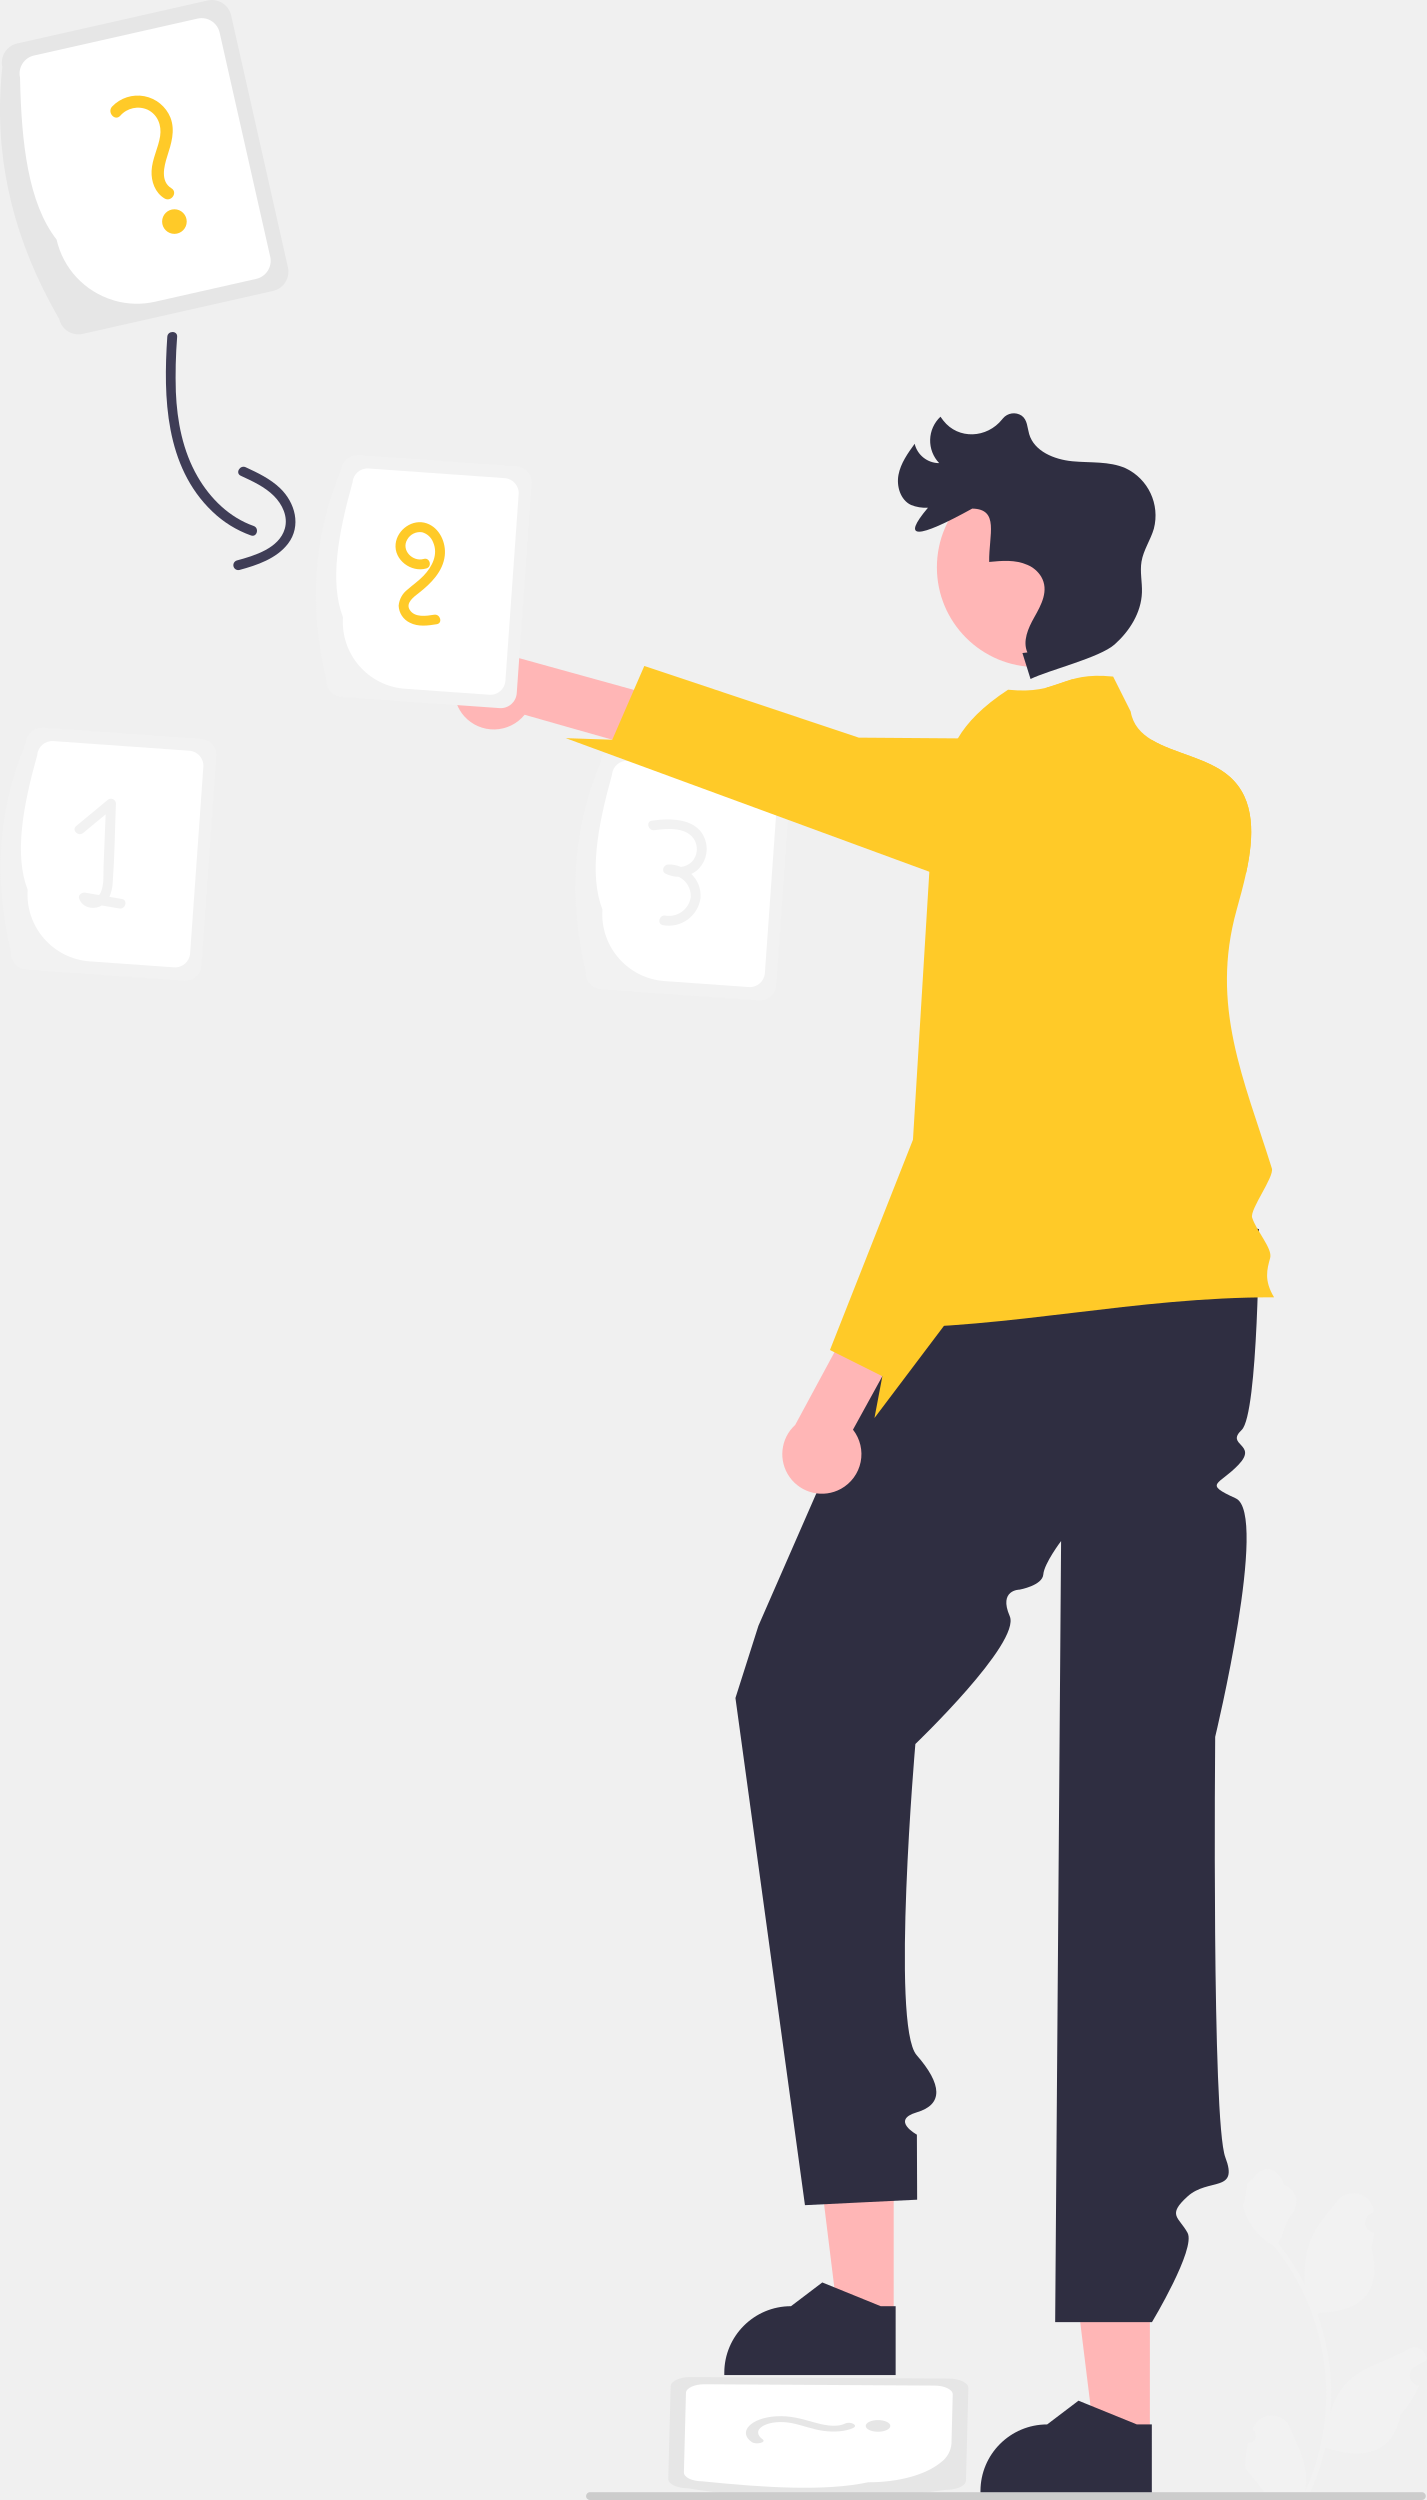
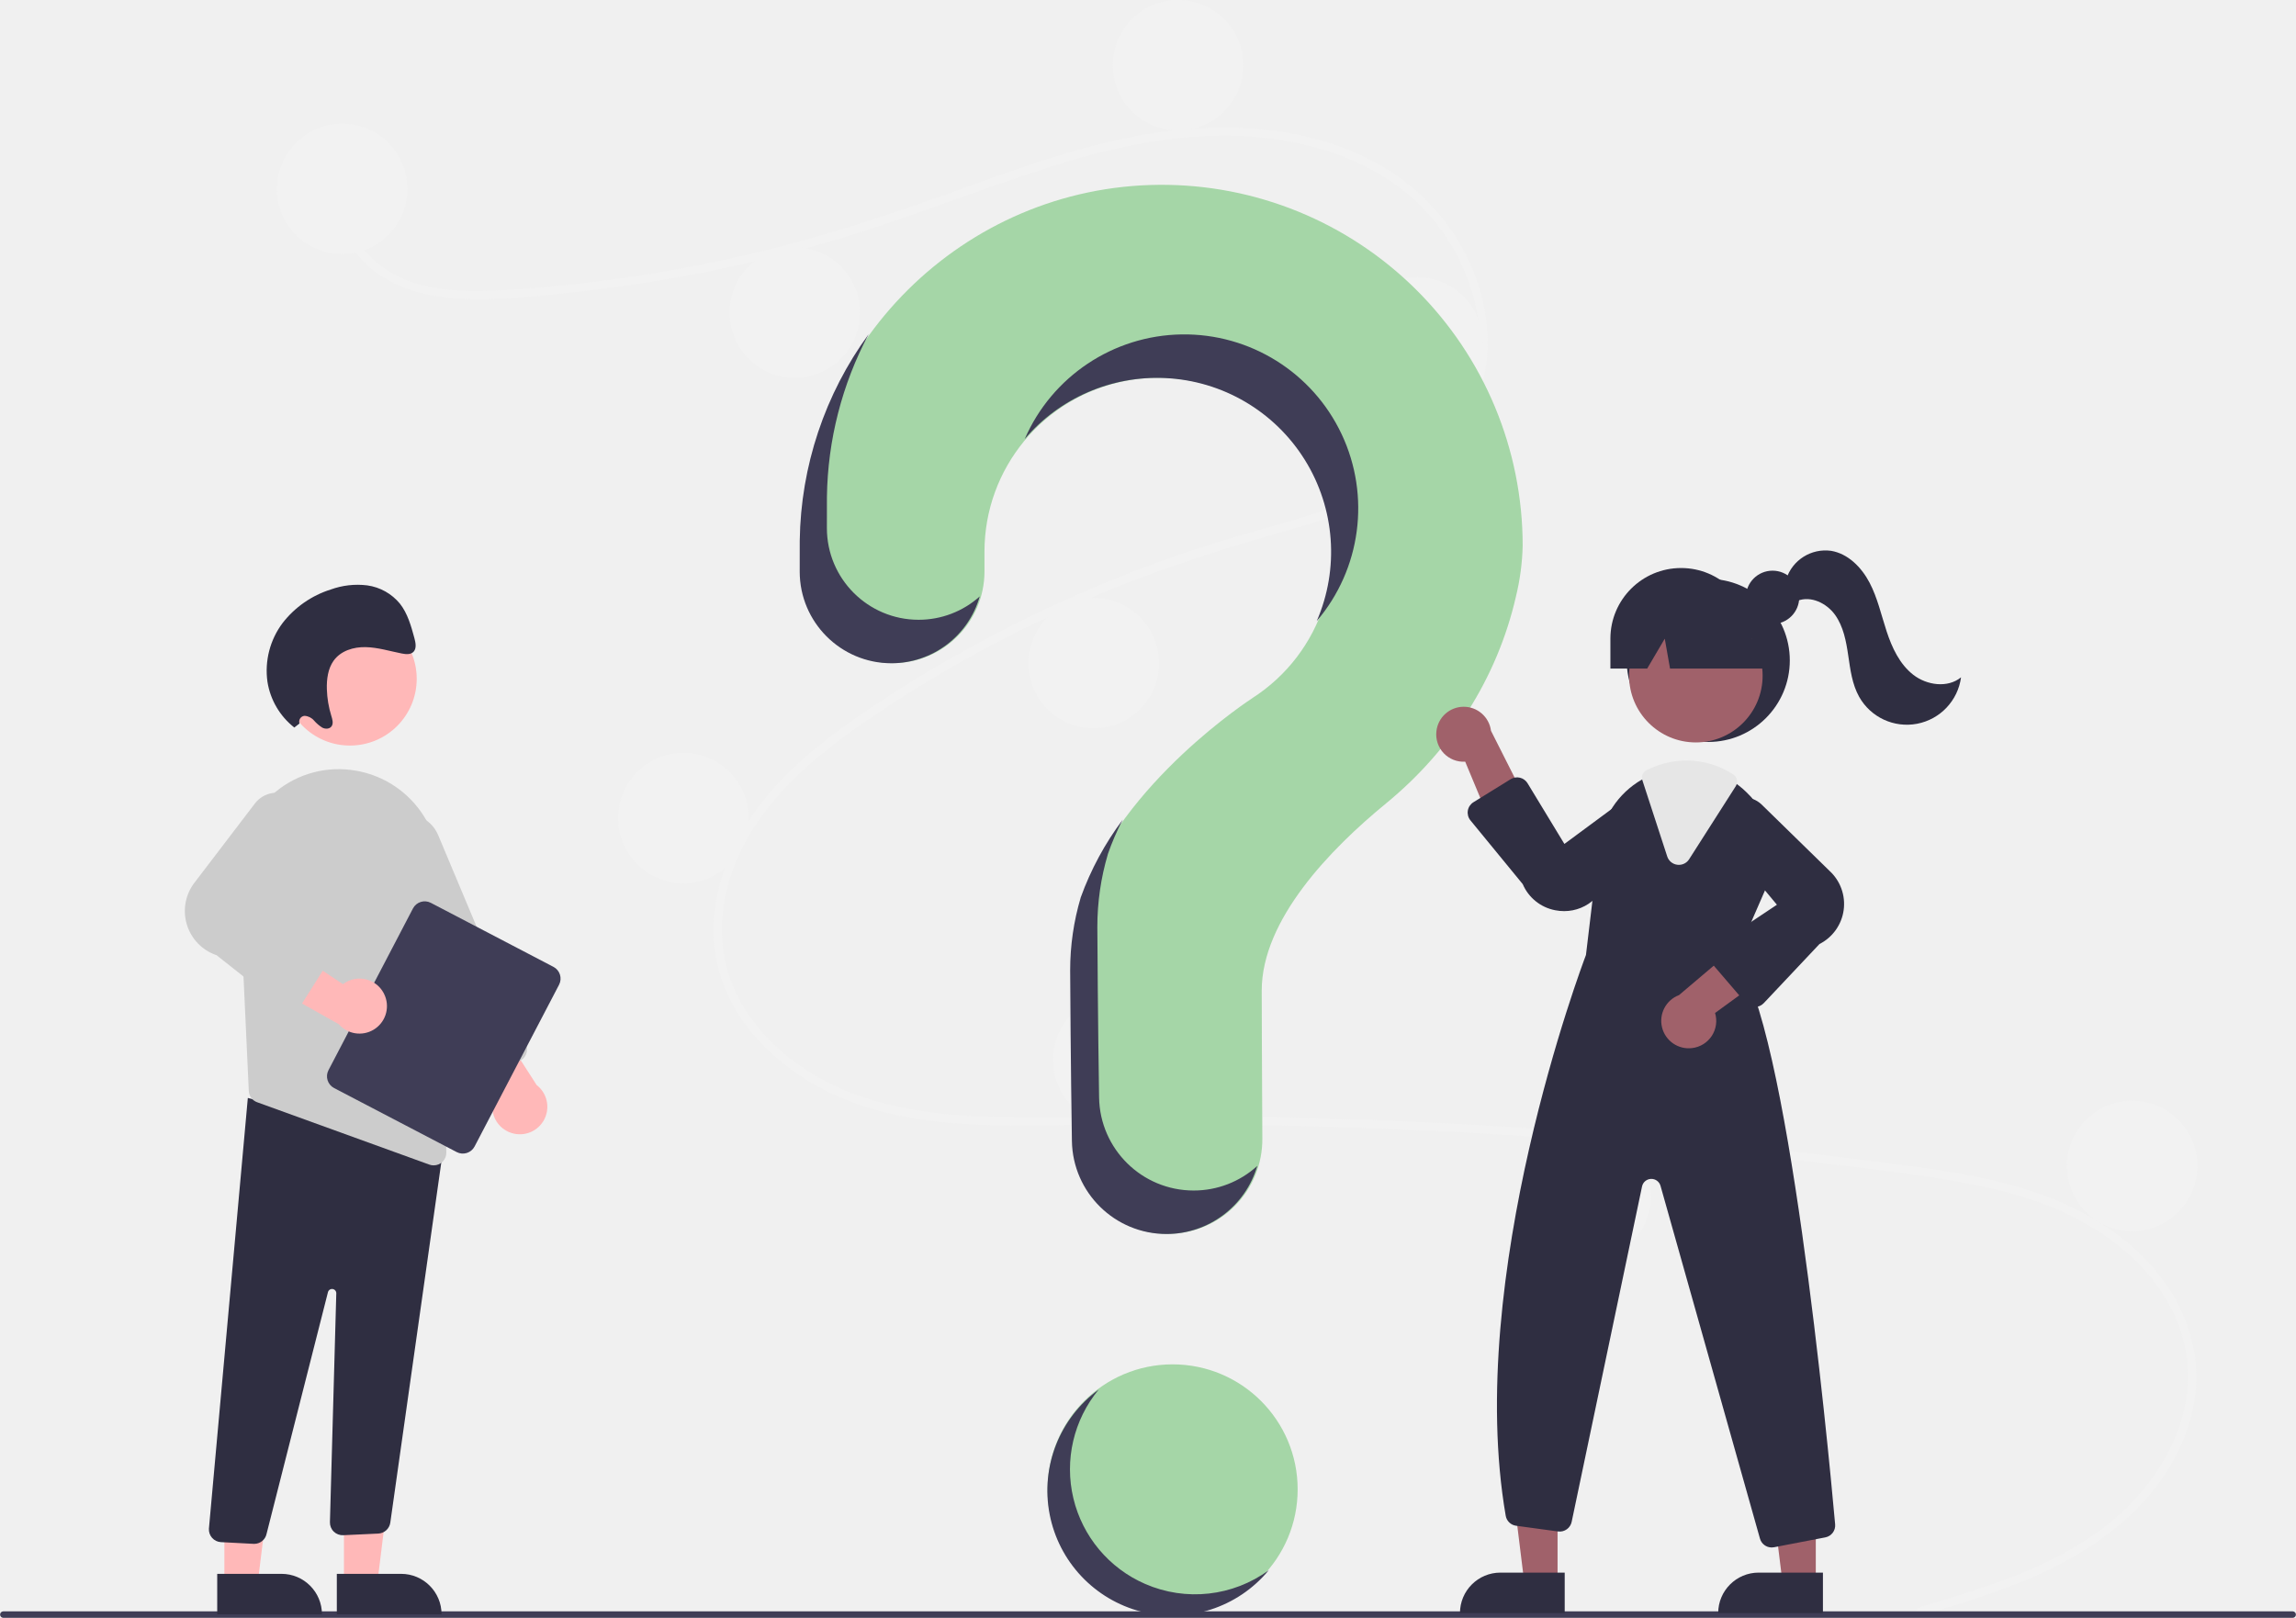
- <svg xmlns="http://www.w3.org/2000/svg" data-name="Layer 1" width="434.258" height="761.185" viewBox="0 0 434.258 761.185">
-   <path d="M470.538,150.812,457.498,92.943l-4.253-18.852a6.013,6.013,0,0,0-7.194-4.534l-6.424,1.453L388.111,82.633a6,6,0,0,0-4.534,7.177c-2.766,25.749,2.696,49.502,14.546,71.732.875,1.663,1.803,3.326,2.766,4.989a5.935,5.935,0,0,0,1.698,3.011,6.025,6.025,0,0,0,5.479,1.523l6.757-1.523,4.166-.945,47.016-10.608A6.004,6.004,0,0,0,470.538,150.812Z" transform="translate(-382.8712 -69.40728)" fill="#e6e6e6" />
-   <path d="M465.147,147.591l-12.428-55.051-2.976-13.216a5.627,5.627,0,0,0-6.722-4.253l-3.956.893L393.222,86.309a5.627,5.627,0,0,0-4.253,6.722c.403,20.042,2.503,38.229,11.133,49.327a25.064,25.064,0,0,0,17.189,18.432c.105.035.193.07.298.105.07.018.158.053.228.07a24.88,24.88,0,0,0,12.236.315l30.842-6.967A5.627,5.627,0,0,0,465.147,147.591Z" transform="translate(-382.8712 -69.40728)" fill="#fff" />
-   <path d="M419.474,104.665a7.175,7.175,0,0,1,8.396-1.831c3.059,1.528,4.246,4.779,3.757,8.012-.546,3.611-2.432,6.899-2.604,10.596-.15,3.236,1.056,6.636,3.924,8.378,2.056,1.249,4.172-1.843,2.106-3.098-3.4-2.065-2.257-6.604-1.271-9.7,1.231-3.866,2.514-7.807.991-11.79A10.759,10.759,0,0,0,417.011,101.841c-1.622,1.749.821,4.595,2.463,2.824Z" transform="translate(-382.8712 -69.40728)" fill="#ffca28" />
-   <circle cx="53.105" cy="67.463" r="3.747" fill="#ffca28" />
-   <path d="M671.786,793.624l-59.315-.354-19.324-.113c-3.321-.017-6.043,1.245-6.08,2.82l-.078,3.124-.651,25.047c-.05,1.565,2.608,2.864,5.928,2.882a251.579,251.579,0,0,0,73.149,1.186q2.731-.331,5.494-.727a11.216,11.216,0,0,0,3.323-.452c1.64-.506,2.724-1.373,2.753-2.36l.087-3.285.048-2.026.594-22.86C677.751,794.931,675.089,793.639,671.786,793.624Z" transform="translate(-382.8712 -69.40728)" fill="#e6e6e6" />
-   <path d="M667.401,795.757l-56.432-.327-13.545-.082c-3.104-.018-5.659,1.161-5.697,2.633l-.05,1.923-.578,22.29c-.039,1.472,2.447,2.684,5.551,2.702,19.588,2.021,37.766,3.054,50.564.294,9.316.047,17.532-2.335,21.918-5.902.058-.045.113-.081.171-.126.033-.03.088-.067.121-.097a7.809,7.809,0,0,0,3.146-5.611l.382-14.997C672.991,796.987,670.505,795.775,667.401,795.757Z" transform="translate(-382.8712 -69.40728)" fill="#fff" />
-   <path d="M615.047,812.103c-1.73-1.228-1.911-2.898.168-4.075,2.196-1.243,5.634-1.433,8.665-.852,3.386.649,6.146,1.882,9.702,2.368,3.113.425,6.7.243,9.06-.888,1.692-.811-.825-2.128-2.525-1.313-2.798,1.341-6.948.314-9.73-.481-3.474-.994-7.01-2.02-11.238-1.755-7.693.481-11.706,4.778-7.42,7.822,1.325.941,4.66.127,3.318-.826Z" transform="translate(-382.8712 -69.40728)" fill="#e6e6e6" />
-   <ellipse cx="267.332" cy="738.628" rx="3.747" ry="1.777" fill="#e6e6e6" />
-   <path d="M386.231,359.365c-5.154-21.646-4.294-42.966,4.531-63.854a4.892,4.892,0,0,1,5.221-4.529l48.224,3.422a4.892,4.892,0,0,1,4.529,5.221l-4.531,63.854a4.892,4.892,0,0,1-5.221,4.529l-48.224-3.422A4.892,4.892,0,0,1,386.231,359.365Z" transform="translate(-382.8712 -69.40728)" fill="#f2f2f2" />
-   <path d="M391.299,340.341c-4.125-10.667-1.487-25.337,2.913-41.051a4.582,4.582,0,0,1,4.889-4.241l41.444,2.941a4.582,4.582,0,0,1,4.242,4.889l-4.032,56.821a4.582,4.582,0,0,1-4.889,4.241l-25.674-1.822A20.41,20.41,0,0,1,391.299,340.341Z" transform="translate(-382.8712 -69.40728)" fill="#fff" />
-   <path d="M419.992,343.125q-1.899-.326-3.798-.653a12.752,12.752,0,0,0,.994-4.338c.599-7.992.66-16.06.979-24.068a1.519,1.519,0,0,0-2.561-1.061q-4.769,3.95-9.538,7.9c-1.488,1.233.644,3.345,2.121,2.121q3.423-2.835,6.846-5.67-.314,7.871-.628,15.741c-.1,2.518.206,5.576-.825,7.944a3.825,3.825,0,0,1-.547.887q-2.102-.361-4.205-.722c-1.008-.173-2.289.668-1.845,1.845.965,2.559,3.809,3.368,6.247,2.381a5.078,5.078,0,0,0,.622-.333l5.339.917C421.083,346.342,421.894,343.451,419.992,343.125Z" transform="translate(-382.8712 -69.40728)" fill="#f2f2f2" />
-   <path d="M561.231,365.365c-5.154-21.646-4.294-42.966,4.531-63.854a4.892,4.892,0,0,1,5.221-4.529l48.224,3.422a4.892,4.892,0,0,1,4.529,5.221l-4.531,63.854a4.892,4.892,0,0,1-5.221,4.529l-48.224-3.422A4.892,4.892,0,0,1,561.231,365.365Z" transform="translate(-382.8712 -69.40728)" fill="#f2f2f2" />
-   <path d="M566.299,346.341c-4.125-10.667-1.487-25.337,2.913-41.051a4.582,4.582,0,0,1,4.889-4.241l41.444,2.941a4.582,4.582,0,0,1,4.242,4.889l-4.032,56.821a4.582,4.582,0,0,1-4.889,4.241l-25.674-1.822A20.41,20.41,0,0,1,566.299,346.341Z" transform="translate(-382.8712 -69.40728)" fill="#fff" />
-   <path d="M593.354,335.507a8.446,8.446,0,0,0,1.555-.943,8.607,8.607,0,0,0,2.815-8.952c-1.945-7.144-10.49-7.188-16.39-6.328-1.903.277-1.094,3.168.798,2.893,3.976-.579,10.218-1.048,12.355,3.295a5.705,5.705,0,0,1-.913,6.285,5.554,5.554,0,0,1-3.376,1.605,8.923,8.923,0,0,0-3.928-.733c-1.39.066-2.165,2.087-.757,2.795a9.012,9.012,0,0,0,4.01.945,6.5,6.5,0,0,1,3.667,6.198,6.723,6.723,0,0,1-7.692,5.633c-1.885-.379-2.692,2.512-.798,2.893a9.75,9.75,0,0,0,11.455-8.19A9.111,9.111,0,0,0,593.354,335.507Z" transform="translate(-382.8712 -69.40728)" fill="#f2f2f2" />
-   <polygon points="272.105 705.445 255.138 705.444 247.067 640 272.108 640.002 272.105 705.445" fill="#ffb6b6" />
-   <path d="M655.573,792.552l-52.175-.002v-.66a20.309,20.309,0,0,1,20.308-20.308h.001l9.53-7.23,17.782,7.231,4.555 0Z" transform="translate(-382.8712 -69.40728)" fill="#2f2e41" />
-   <polygon points="350.105 741.445 333.138 741.444 325.067 676 350.108 676.002 350.105 741.445" fill="#ffb6b6" />
-   <path d="M733.573,828.552l-52.175-.002v-.66a20.309,20.309,0,0,1,20.308-20.308h.001l9.53-7.23,17.782,7.231,4.555 0Z" transform="translate(-382.8712 -69.40728)" fill="#2f2e41" />
-   <path d="M524.227,287.49a12.068,12.068,0,0,0,18.373-.454l57.852,16.467,8.489-14.882-68.854-19.056a12.051,12.051,0,0,0-15.86,17.925Z" transform="translate(-382.8712 -69.40728)" fill="#ffb6b6" />
-   <path d="M674.667,425.226,613.795,564.407l-7,22L627.958,740.823l34.16-1.667-.077-19.802s-8.129-4.409-.026-6.803,7.762-8.473-.068-17.434-.367-94.71-.367-94.71,32.237-30.87,28.726-38.935,3.008-8.065,3.008-8.065,6.95-1.243,7.216-4.621,5.416-10.171,5.416-10.171l-1.805,237.823h29.474s13.475-22.392,10.827-27.211-6.352-5.291,0-11.055,15.674-1.047,11.513-11.906-3.092-128.034-3.092-128.034,16.396-67.997,6.266-72.614-5.094-3.965.888-10.291-4.163-5.748.909-10.537,5.277-61.152,5.277-61.152Z" transform="translate(-382.8712 -69.40728)" fill="#2f2e41" />
-   <path d="M770.795,464.407c-42.67-.1-79.28,9.49-121.95,9.39,2.78-19.24,12.495-49.396,15.274-68.641,3.908-27.067.878-43.223,4.776-70.289.39-2.65.77-5.29,1.15-7.94,1.54-10.7-2.15-21.4,4.47-32.7,2.82-4.82,7.51-9.74,15.28-14.82,16.14,1.64,15.86-5.64,32-4l5.34,10.64c.68,4.04,3.13,6.67,6.45,8.66,6.83,4.13,17.35,5.57,23.67,11.16,7.94,7.02,7.41,18.25,5.05,29.21-.84,3.9-1.91,7.76-2.92,11.39-8.129,29.247,2.262,51.559,10.734,78.689.803,2.573-6.806,12.521-6,15,1.367,4.2,6.262,9.426,5.483,12.264C768.637,455.935,767.675,459.241,770.795,464.407Z" transform="translate(-382.8712 -69.40728)" fill="#ffca28" />
-   <path d="M762.305,335.077l-93.41-.21-3-.01-110.776-40.701,14.176.481,6.58-15.17,3.17-7.29,65.29,21.82,30.18.23,56.9.42c.73.01,1.45.03,2.17.06,6.83,4.13,17.35,5.57,23.67,11.16C765.195,312.887,764.665,324.117,762.305,335.077Z" transform="translate(-382.8712 -69.40728)" fill="#ffca28" />
-   <circle cx="315.616" cy="172.742" r="30.355" fill="#ffb6b6" />
-   <path d="M694.173,268.241l2.473,7.906c5.483-2.707,21.039-6.462,25.604-10.53s8.096-9.68,8.312-15.791c.112-3.156-.653-6.339-.128-9.453.593-3.519,2.764-6.569,3.758-9.996a15.945,15.945,0,0,0-8.602-18.405c-5.032-2.211-10.786-1.591-16.256-2.125s-11.572-3.009-13.112-8.285c-.576-1.973-.51-4.299-2.272-5.59a4.312,4.312,0,0,0-5.71.826q-.122.138-.234.279c-4.63,5.809-13.357,6.24-17.924.381q-.448-.574-.861-1.175a9.948,9.948,0,0,0-.394,14.133,7.672,7.672,0,0,1-7.465-5.887c-2.095,2.893-4.245,5.911-4.918,9.419s.577,7.657,3.794,9.21a12.327,12.327,0,0,0,5.168.846c-8.299,9.817-3.32,9.534,13.487.256,8.338.158,5.045,7.906,5.153,16.245v0c3.924-.377,7.965-.746,11.676.907a8.961,8.961,0,0,1,4.165,3.579c2.452,4.212.019,8.59-2.137,12.422-1.843,3.275-3.591,7.219-2.061,10.652" transform="translate(-382.8712 -69.40728)" fill="#2f2e41" />
-   <path d="M638.926,522.715a12.068,12.068,0,0,0,3.656-18.012L671.54,451.983l-12.613-11.595-33.937,62.868a12.051,12.051,0,0,0,13.935,19.459Z" transform="translate(-382.8712 -69.40728)" fill="#ffb6b6" />
-   <path d="M709.555,276.177l-6.75,120.92-32.52,75.99-21.166,28.069,2.406-12.719-14.59-7.3-1.37-.68,19.42-49.19,5.86-14.84,2.73-44.67,2.58-42.24a52.634,52.634,0,0,1,19.34-37.63l16.2-13.16Z" transform="translate(-382.8712 -69.40728)" fill="#ffca28" />
-   <path d="M482.231,276.365c-5.154-21.646-4.294-42.966,4.531-63.854a4.892,4.892,0,0,1,5.221-4.529l48.224,3.422a4.892,4.892,0,0,1,4.529,5.221l-4.531,63.854a4.892,4.892,0,0,1-5.221,4.529l-48.224-3.422A4.892,4.892,0,0,1,482.231,276.365Z" transform="translate(-382.8712 -69.40728)" fill="#f2f2f2" />
-   <path d="M487.299,257.341c-4.125-10.667-1.487-25.337,2.913-41.051a4.582,4.582,0,0,1,4.889-4.241l41.444,2.941a4.582,4.582,0,0,1,4.242,4.889l-4.032,56.821a4.582,4.582,0,0,1-4.889,4.241l-25.674-1.822A20.41,20.41,0,0,1,487.299,257.341Z" transform="translate(-382.8712 -69.40728)" fill="#fff" />
-   <path d="M512.785,228.747c-4.248-1.474-8.973,1.885-9.455,6.242-.546,4.937,4.764,8.835,9.362,7.493,1.85-.54,1.063-3.436-.797-2.893-3.37.984-6.965-2.655-5.028-5.909a4.431,4.431,0,0,1,4.527-2.215,5.018,5.018,0,0,1,3.344,3.035c1.654,3.726-.312,7.51-2.916,10.218-1.485,1.545-3.228,2.745-4.829,4.153a6.983,6.983,0,0,0-2.746,4.954,5.997,5.997,0,0,0,3.412,5.182c2.558,1.315,5.467.897,8.188.459,1.901-.306,1.094-3.197-.798-2.893-2.38.383-5.943.963-7.451-1.518-1.291-2.125,1.369-3.991,2.819-5.121,3.643-2.841,7.328-6.51,7.875-11.34C518.74,234.637,516.729,230.115,512.785,228.747Z" transform="translate(-382.8712 -69.40728)" fill="#ffca28" />
-   <path d="M762.87,813.26a2.269,2.269,0,0,0,1.645-3.933l-.155-.618q.031-.074.062-.148a6.094,6.094,0,0,1,11.241.042c1.839,4.428,4.179,8.864,4.756,13.546a18.029,18.029,0,0,1-.316,6.2,72.281,72.281,0,0,0,6.575-30.021,69.764,69.764,0,0,0-.433-7.783q-.358-3.178-.995-6.31a73.119,73.119,0,0,0-14.5-30.99,19.459,19.459,0,0,1-8.093-8.397,14.843,14.843,0,0,1-1.35-4.056c.394.052,1.486-5.949,1.188-6.317.549-.833,1.532-1.247,2.131-2.06,2.982-4.043,7.091-3.337,9.236,2.157,4.582,2.313,4.627,6.148,1.815,9.837-1.789,2.347-2.035,5.522-3.604,8.035.162.207.329.407.491.614a73.591,73.591,0,0,1,7.681,12.169,30.593,30.593,0,0,1,1.826-14.21c1.748-4.217,5.025-7.769,7.91-11.415a6.279,6.279,0,0,1,11.184,3.083q.009.081.017.161-.643.363-1.259.77a3.078,3.078,0,0,0,1.241,5.602l.063.01a30.628,30.628,0,0,1-.807,4.579c3.702,14.316-4.29,19.53-15.701,19.764-.252.129-.497.258-.749.381a75.114,75.114,0,0,1,4.043,19.028,71.243,71.243,0,0,1-.052,11.503l.019-.136a18.826,18.826,0,0,1,6.427-10.87c4.946-4.063,11.933-5.559,17.268-8.824a3.533,3.533,0,0,1,5.411,3.437l-.022.143a20.675,20.675,0,0,0-2.319,1.117q-.643.363-1.259.77a3.078,3.078,0,0,0,1.241,5.602l.063.01c.045.006.084.013.129.019a30.655,30.655,0,0,1-5.639,8.829c-2.315,12.497-12.256,13.683-22.89,10.044h-.006a75.092,75.092,0,0,1-5.044,14.726H763.321c-.065-.2-.123-.407-.181-.607a20.475,20.475,0,0,0,4.986-.297c-1.337-1.641-2.674-3.294-4.011-4.935a1.119,1.119,0,0,1-.084-.097c-.678-.84-1.363-1.673-2.041-2.512l-0-.001a29.99,29.99,0,0,1,.879-7.64Z" transform="translate(-382.8712 -69.40728)" fill="#f2f2f2" />
-   <path d="M561.319,829.403a1.186,1.186,0,0,0,1.19,1.19h253.29a1.19,1.19,0,1,0,0-2.38h-253.29A1.187,1.187,0,0,0,561.319,829.403Z" transform="translate(-382.8712 -69.40728)" fill="#ccc" />
-   <path d="M433.807,171.94c-1.251,18.493-.65,39.482,13.705,53.201a32.861,32.861,0,0,0,11.783,7.302c1.824.643,2.609-2.254.798-2.893-7.375-2.6-13.176-8.312-17.042-14.992-4.532-7.83-6.261-16.863-6.639-25.816a153.141,153.141,0,0,1,.396-16.803c.13-1.927-2.87-1.919-3,0Z" transform="translate(-382.8712 -69.40728)" fill="#3f3d56" />
-   <path d="M456.169,214.26c3.558,1.653,7.288,3.335,10.103,6.146,2.568,2.564,4.361,6.304,3.32,9.959-1.707,5.996-9.308,8.257-14.608,9.687a1.501,1.501,0,0,0,.798,2.893c5.331-1.438,11.309-3.447,14.792-8.011,4.121-5.401,2.165-12.52-2.465-16.925-2.982-2.838-6.734-4.623-10.426-6.338-1.74-.808-3.265,1.777-1.514,2.59Z" transform="translate(-382.8712 -69.40728)" fill="#3f3d56" />
+ <svg xmlns="http://www.w3.org/2000/svg" data-name="Layer 1" width="844.675" height="595.262" viewBox="0 0 844.675 595.262">
+   <circle cx="431.393" cy="548" r="46" fill="#a5d6a7" />
+   <path d="M883.862,743.785c25.735-7.729,53.094-15.788,73.503-34.161,18.238-16.418,30.55-41.489,22.995-66.112-7.54-24.572-30.124-40.956-53.442-49.105-13.225-4.622-27.061-7.186-40.891-9.2-15.035-2.19-30.136-3.984-45.23-5.71q-91.677-10.486-184.044-12.811c-30.385-.765-60.764-.747-91.152-.306-27.139.394-55.722.384-80.899-11.151-19.578-8.97-37.348-25.289-42.803-46.734-6.297-24.755,5.318-49.964,21.98-67.892,8.783-9.45,19.047-17.404,29.636-24.717,11.487-7.934,23.375-15.306,35.521-22.188a494.634,494.634,0,0,1,74.767-34.468c12.746-4.634,25.68-8.633,38.728-12.321,11.017-3.115,22.068-6.234,32.716-10.477,20.583-8.204,40.161-22.1,45.395-44.881,4.96-21.591-3.403-45.031-18.065-61.071-16.963-18.557-42.539-26.692-67.06-28.008-27.528-1.478-54.422,5.412-80.297,14.156-27.597,9.326-54.599,20.049-82.778,27.603a556.958,556.958,0,0,1-85.196,15.837c-14.082,1.5-28.59,3.193-42.756,2.045-11.872-.962-23.684-4.454-32.434-12.88-7.503-7.225-11.972-17.154-10.435-27.632.279-1.903,3.17-1.094,2.893.798-1.87,12.755,6.8,24.509,17.484,30.529,12.348,6.958,27.374,6.968,41.122,6.172a537.825,537.825,0,0,0,88.515-12.796c28.593-6.531,56.164-15.866,83.704-25.839,26.156-9.472,52.897-18.716,80.84-20.767,24.246-1.78,49.752,1.752,70.874,14.423,18.564,11.136,32.215,29.707,36.565,51.018,4.25,20.825-1.636,41.785-17.4,56.317-16.321,15.046-38.701,21.479-59.557,27.404-26.452,7.514-52.337,16.298-77.392,27.703a485.824,485.824,0,0,0-72.8,40.928c-22.246,15.202-44.201,34.331-51.237,61.451-3.277,12.633-2.672,26.032,2.812,37.965,4.876,10.61,12.907,19.535,22.262,26.419,22.321,16.424,50.453,19.797,77.414,20.132,30.281.377,60.564-.645,90.855-.148q92.599,1.52,184.819,11.273,23.108,2.446,46.158,5.407c13.822,1.776,27.69,3.541,41.278,6.695,24.162,5.608,47.674,16.392,62.692,36.878a61.319,61.319,0,0,1,11.947,30.446c1.051,11.524-1.77,23.069-6.98,33.321-11.532,22.69-33.134,37.123-56.073,46.605-12.287,5.079-25.032,8.926-37.752,12.746-1.853.557-2.645-2.338-.798-2.893Z" transform="translate(-177.6623 -152.3692)" fill="#f2f2f2" />
+   <circle cx="125.893" cy="69.5" r="24" fill="#f2f2f2" />
+   <circle cx="292.393" cy="115" r="24" fill="#f2f2f2" />
+   <circle cx="433.393" cy="24" r="24" fill="#f2f2f2" />
+   <circle cx="521.393" cy="126" r="24" fill="#f2f2f2" />
+   <circle cx="402.393" cy="244" r="24" fill="#f2f2f2" />
+   <circle cx="251.393" cy="301" r="24" fill="#f2f2f2" />
+   <circle cx="411.393" cy="390" r="24" fill="#f2f2f2" />
+   <circle cx="583.393" cy="440" r="24" fill="#f2f2f2" />
+   <circle cx="784.393" cy="429" r="24" fill="#f2f2f2" />
+   <path d="M604.128,220.373c-71.892.508-130.756,58.93-131.777,130.816-.009.664-.014,5.33-.013,11.434a33.748,33.748,0,0,0,33.744,33.746h0a33.769,33.769,0,0,0,33.761-33.798c-.003-4.152-.006-7.026-.006-7.202a64,64,0,1,1,98.52,53.879l.012.014s-48.028,30.92-62.671,73.335l.012.003a94.004,94.004,0,0,0-3.874,26.768c0,3.725.219,36.321.643,62.778a34.786,34.786,0,0,0,34.79,34.222h0a34.796,34.796,0,0,0,34.794-35.011c-.147-24.229-.227-52.442-.227-54.489,0-26.045,25.125-51.995,45.764-68.917,23.766-19.487,40.868-46.043,47.737-75.999a86.762,86.762,0,0,0,2.499-18.834A132.75,132.75,0,0,0,604.128,220.373Z" transform="translate(-177.6623 -152.3692)" fill="#a5d6a7" />
+   <path d="M1021.147,747.631H178.853a1.191,1.191,0,0,1,0-2.381h842.294a1.191,1.191,0,0,1,0,2.381Z" transform="translate(-177.6623 -152.3692)" fill="#3f3d56" />
+   <circle cx="628.449" cy="242.996" r="30" fill="#2f2e41" />
+   <polygon points="573.012 582.129 560.753 582.129 554.92 534.841 573.015 534.841 573.012 582.129" fill="#a0616a" />
+   <path d="M551.996,578.626h23.644a0,0,0,0,1,0,0v14.887a0,0,0,0,1,0,0H537.109a0,0,0,0,1,0,0v0A14.887,14.887,0,0,1,551.996,578.626Z" fill="#2f2e41" />
+   <polygon points="668.012 582.129 655.753 582.129 649.92 534.841 668.015 534.841 668.012 582.129" fill="#a0616a" />
+   <path d="M646.996,578.626h23.644a0,0,0,0,1,0,0v14.887a0,0,0,0,1,0,0H632.109a0,0,0,0,1,0,0v0A14.887,14.887,0,0,1,646.996,578.626Z" fill="#2f2e41" />
+   <circle cx="623.89" cy="248.61" r="24.561" fill="#a0616a" />
+   <path d="M816.191,504.775l10.99-25.25a31.383,31.383,0,0,0-6.95-35.6,31.873,31.873,0,0,0-3.07-2.67,30.935,30.935,0,0,0-18.99-6.57,32.179,32.179,0,0,0-13.4,2.98c-.36.16-.71.33-1.07.5-.69.33-1.37.69-2.03,1.06a31.678,31.678,0,0,0-15.7,23.88l-4.85,40.64c-1.22,3.19-44.74,118.39-29.52,206.34a4.467,4.467,0,0,0,3.82,3.67l15.43,2.1a4.497,4.497,0,0,0,5.01-3.53l25.89-123.41a3.503,3.503,0,0,1,6.8-.23l36.58,129.78a4.471,4.471,0,0,0,4.31,3.28,5.122,5.122,0,0,0,.87-.08l18.85-3.63a4.471,4.471,0,0,0,3.63-4.81C850.021,682.335,835.301,527.605,816.191,504.775Z" transform="translate(-177.6623 -152.3692)" fill="#2f2e41" />
+   <path d="M706.102,421.419A10.056,10.056,0,0,0,716.696,432.623l13.729,32.992,10.385-15.394-14.629-28.97a10.11,10.11,0,0,0-20.079.169Z" transform="translate(-177.6623 -152.3692)" fill="#a0616a" />
+   <path d="M800.19,537.996a10.056,10.056,0,0,0,8.427-12.913l28.885-21.038-17.39-6.512-24.764,20.977a10.11,10.11,0,0,0,4.842,19.487Z" transform="translate(-177.6623 -152.3692)" fill="#a0616a" />
+   <path d="M753.102,487.61a17.057,17.057,0,0,1-3.298-.325,16.305,16.305,0,0,1-11.948-9.616l-19.234-23.453a4.501,4.501,0,0,1,1.111-6.681l13.684-8.471a4.5,4.5,0,0,1,6.215,1.49l13.556,22.334L779.15,443.702A9.721,9.721,0,0,1,790.46,459.264l-25.912,23.637A16.253,16.253,0,0,1,753.102,487.61Z" transform="translate(-177.6623 -152.3692)" fill="#2f2e41" />
+   <path d="M823.252,522.883c-.035,0-.071,0-.106-.001a4.508,4.508,0,0,1-3.311-1.57l-12.166-14.193a4.5,4.5,0,0,1,.92-6.673l22.781-15.188-20.638-24.812a9.721,9.721,0,0,1,14.887-12.183l25.084,24.513a16.525,16.525,0,0,1-3.675,26.94l-20.501,21.754A4.507,4.507,0,0,1,823.252,522.883Z" transform="translate(-177.6623 -152.3692)" fill="#2f2e41" />
+   <path d="M795.307,470.584a4.632,4.632,0,0,1-.584-.037,4.461,4.461,0,0,1-3.71-3.069l-9.142-28.029a3.083,3.083,0,0,1,1.594-3.725l.297-.14c.269-.128.535-.254.807-.375a32.574,32.574,0,0,1,13.603-3.023,31.327,31.327,0,0,1,17.161,5.157,3.13,3.13,0,0,1,.901,4.294L799.084,468.504A4.455,4.455,0,0,1,795.307,470.584Z" transform="translate(-177.6623 -152.3692)" fill="#e6e6e6" />
+   <circle cx="652.101" cy="219.786" r="9.817" fill="#2f2e41" />
+   <path d="M796.111,361.365h0a26,26,0,0,0-26,26v11h13.529l6.471-11,1.941,11h41.059l-11-11A26,26,0,0,0,796.111,361.365Z" transform="translate(-177.6623 -152.3692)" fill="#2f2e41" />
+   <path d="M834.809,365.431a15.15,15.15,0,0,1,16.481-10.396c6.256,1.046,11.202,6.075,14.149,11.691s4.308,11.903,6.289,17.928,4.791,12.084,9.793,15.984,12.677,4.958,17.59.946a20.118,20.118,0,0,1-37.477,7.181c-2.592-4.612-3.261-10.017-4.03-15.251s-1.767-10.65-4.862-14.94-8.888-7.093-13.804-5.139Z" transform="translate(-177.6623 -152.3692)" fill="#2f2e41" />
+   <path d="M515.609,380.408h0a33.748,33.748,0,0,1-33.744-33.746c-0-6.104.004-10.771.013-11.434a131.507,131.507,0,0,1,15.359-59.909,131.803,131.803,0,0,0-25.359,75.909c-.009.664-.014,5.33-.013,11.434a33.748,33.748,0,0,0,33.744,33.746h0A33.773,33.773,0,0,0,538.097,371.817,33.622,33.622,0,0,1,515.609,380.408Z" transform="translate(-177.6623 -152.3692)" fill="#3f3d56" />
+   <path d="M606.415,291.478a64.004,64.004,0,0,1,55.659,89.413,63.997,63.997,0,1,0-107.426-66.985A63.871,63.871,0,0,1,606.415,291.478Z" transform="translate(-177.6623 -152.3692)" fill="#3f3d56" />
+   <path d="M616.797,590.408h0a34.787,34.787,0,0,1-34.79-34.222c-.423-26.456-.643-59.052-.643-62.778a94.004,94.004,0,0,1,3.874-26.768l-.012-.003a95.069,95.069,0,0,1,5.494-12.701,110.047,110.047,0,0,0-15.494,28.701l.012.003a94.004,94.004,0,0,0-3.874,26.768c0,3.725.219,36.321.643,62.778a34.787,34.787,0,0,0,34.79,34.222h0a34.803,34.803,0,0,0,33.402-25.048A34.66,34.66,0,0,1,616.797,590.408Z" transform="translate(-177.6623 -152.3692)" fill="#3f3d56" />
+   <polygon points="126.541 582.585 138.8 582.584 144.633 535.296 126.538 535.297 126.541 582.585" fill="#ffb8b8" />
+   <path d="M301.576,731.451H340.107a0,0,0,0,1,0,0v14.887a0,0,0,0,1,0,0H316.463A14.887,14.887,0,0,1,301.576,731.451v0A0,0,0,0,1,301.576,731.451Z" transform="translate(464.0541 1325.404) rotate(179.9974)" fill="#2f2e41" />
+   <polygon points="82.541 582.585 94.8 582.584 100.633 535.296 82.538 535.297 82.541 582.585" fill="#ffb8b8" />
+   <path d="M257.576,731.451H296.107a0,0,0,0,1,0,0v14.887a0,0,0,0,1,0,0H272.463A14.887,14.887,0,0,1,257.576,731.451v0A0,0,0,0,1,257.576,731.451Z" transform="translate(376.0541 1325.406) rotate(179.9974)" fill="#2f2e41" />
+   <path d="M270.917,720.411l-11.975-.63a4.673,4.673,0,0,1-4.419-4.967l14.313-158.466,65.911,17.786,6.35-1.732L321.239,712.686a4.696,4.696,0,0,1-4.358,3.945l-12.909.601a4.674,4.674,0,0,1-4.931-4.796l2.339-84.196a1.558,1.558,0,0,0-3.083-.36L275.739,716.692a4.646,4.646,0,0,1-4.569,3.725C271.086,720.418,271.002,720.416,270.917,720.411Z" transform="translate(-177.6623 -152.3692)" fill="#2f2e41" />
+   <circle cx="128.742" cy="249.759" r="24.561" fill="#ffb8b8" />
+   <path d="M265.512,474.287l2.701,58.267.976,21.199a4.642,4.642,0,0,0,3.074,4.175l63.336,22.943a4.477,4.477,0,0,0,1.6.28,4.644,4.644,0,0,0,4.664-4.788L339.266,471.597A36.93,36.93,0,0,0,308.522,435.92c-.613-.093-1.236-.187-1.859-.27a36.249,36.249,0,0,0-29.165,9.441,37.236,37.236,0,0,0-11.986,29.196Z" transform="translate(-177.6623 -152.3692)" fill="#ccc" />
+   <path d="M365.855,569.245a10.064,10.064,0,0,1-5.369-15.227l-21.478-28.56,18.534-1.147,17.554,27.297a10.111,10.111,0,0,1-9.242,17.637Z" transform="translate(-177.6623 -152.3692)" fill="#ffb8b8" />
+   <path d="M350.753,548.85a4.644,4.644,0,0,1-2.541-2.518L315.854,469.237a12.463,12.463,0,1,1,22.984-9.647l32.358,77.095a4.679,4.679,0,0,1-2.5,6.118l-14.365,6.029a4.642,4.642,0,0,1-3.577.017Z" transform="translate(-177.6623 -152.3692)" fill="#ccc" />
+   <path d="M298.508,546.131,329.587,486.622a4.878,4.878,0,0,1,6.575-2.063l45.112,23.56a4.878,4.878,0,0,1,2.063,6.575l-31.079,59.509a4.878,4.878,0,0,1-6.575,2.063L300.571,552.706A4.878,4.878,0,0,1,298.508,546.131Z" transform="translate(-177.6623 -152.3692)" fill="#3f3d56" />
+   <path d="M319.351,518.943a10.064,10.064,0,0,0-15.517-4.46l-29.778-19.754-.051,18.57L302.29,529.21a10.111,10.111,0,0,0,17.06-10.267Z" transform="translate(-177.6623 -152.3692)" fill="#ffb8b8" />
+   <path d="M281.701,523.119l-24.337-19.278a17.163,17.163,0,0,1-7.823-27.135l22.097-28.96a10.096,10.096,0,0,1,17.13,10.284l-17.484,28.6,25.694,12.187a4.674,4.674,0,0,1,1.948,6.72l-10.372,16.414a4.682,4.682,0,0,1-3.167,2.111c-.026.004-.051.008-.077.012A4.696,4.696,0,0,1,281.701,523.119Z" transform="translate(-177.6623 -152.3692)" fill="#ccc" />
+   <path d="M287.845,418.574a2.135,2.135,0,0,1,1.856-2.819,4.93,4.93,0,0,1,3.476,1.715,13.833,13.833,0,0,0,3.071,2.637c1.188.599,2.8.514,3.477-.628.636-1.072.2-2.508-.185-3.753a36.907,36.907,0,0,1-1.63-9.77c-.111-3.7.411-7.562,2.46-10.448,2.644-3.725,7.371-5.139,11.845-5.036s8.875,1.484,13.307,2.357c1.53.301,3.328.456,4.352-.73,1.088-1.261.688-3.301.226-5.004-1.201-4.417-2.475-8.985-5.265-12.552a18.898,18.898,0,0,0-12.061-6.79,28.938,28.938,0,0,0-13.462,1.528,36.096,36.096,0,0,0-17.683,12.319,29.236,29.236,0,0,0-5.578,21.6,26.667,26.667,0,0,0,9.886,16.855Z" transform="translate(-177.6623 -152.3692)" fill="#2f2e41" />
+   <path d="M598.92,735.149a45.994,45.994,0,0,1-17.07-71.489,45.997,45.997,0,1,0,62.569,66.464A45.969,45.969,0,0,1,598.92,735.149Z" transform="translate(-177.6623 -152.3692)" fill="#3f3d56" />
</svg>
